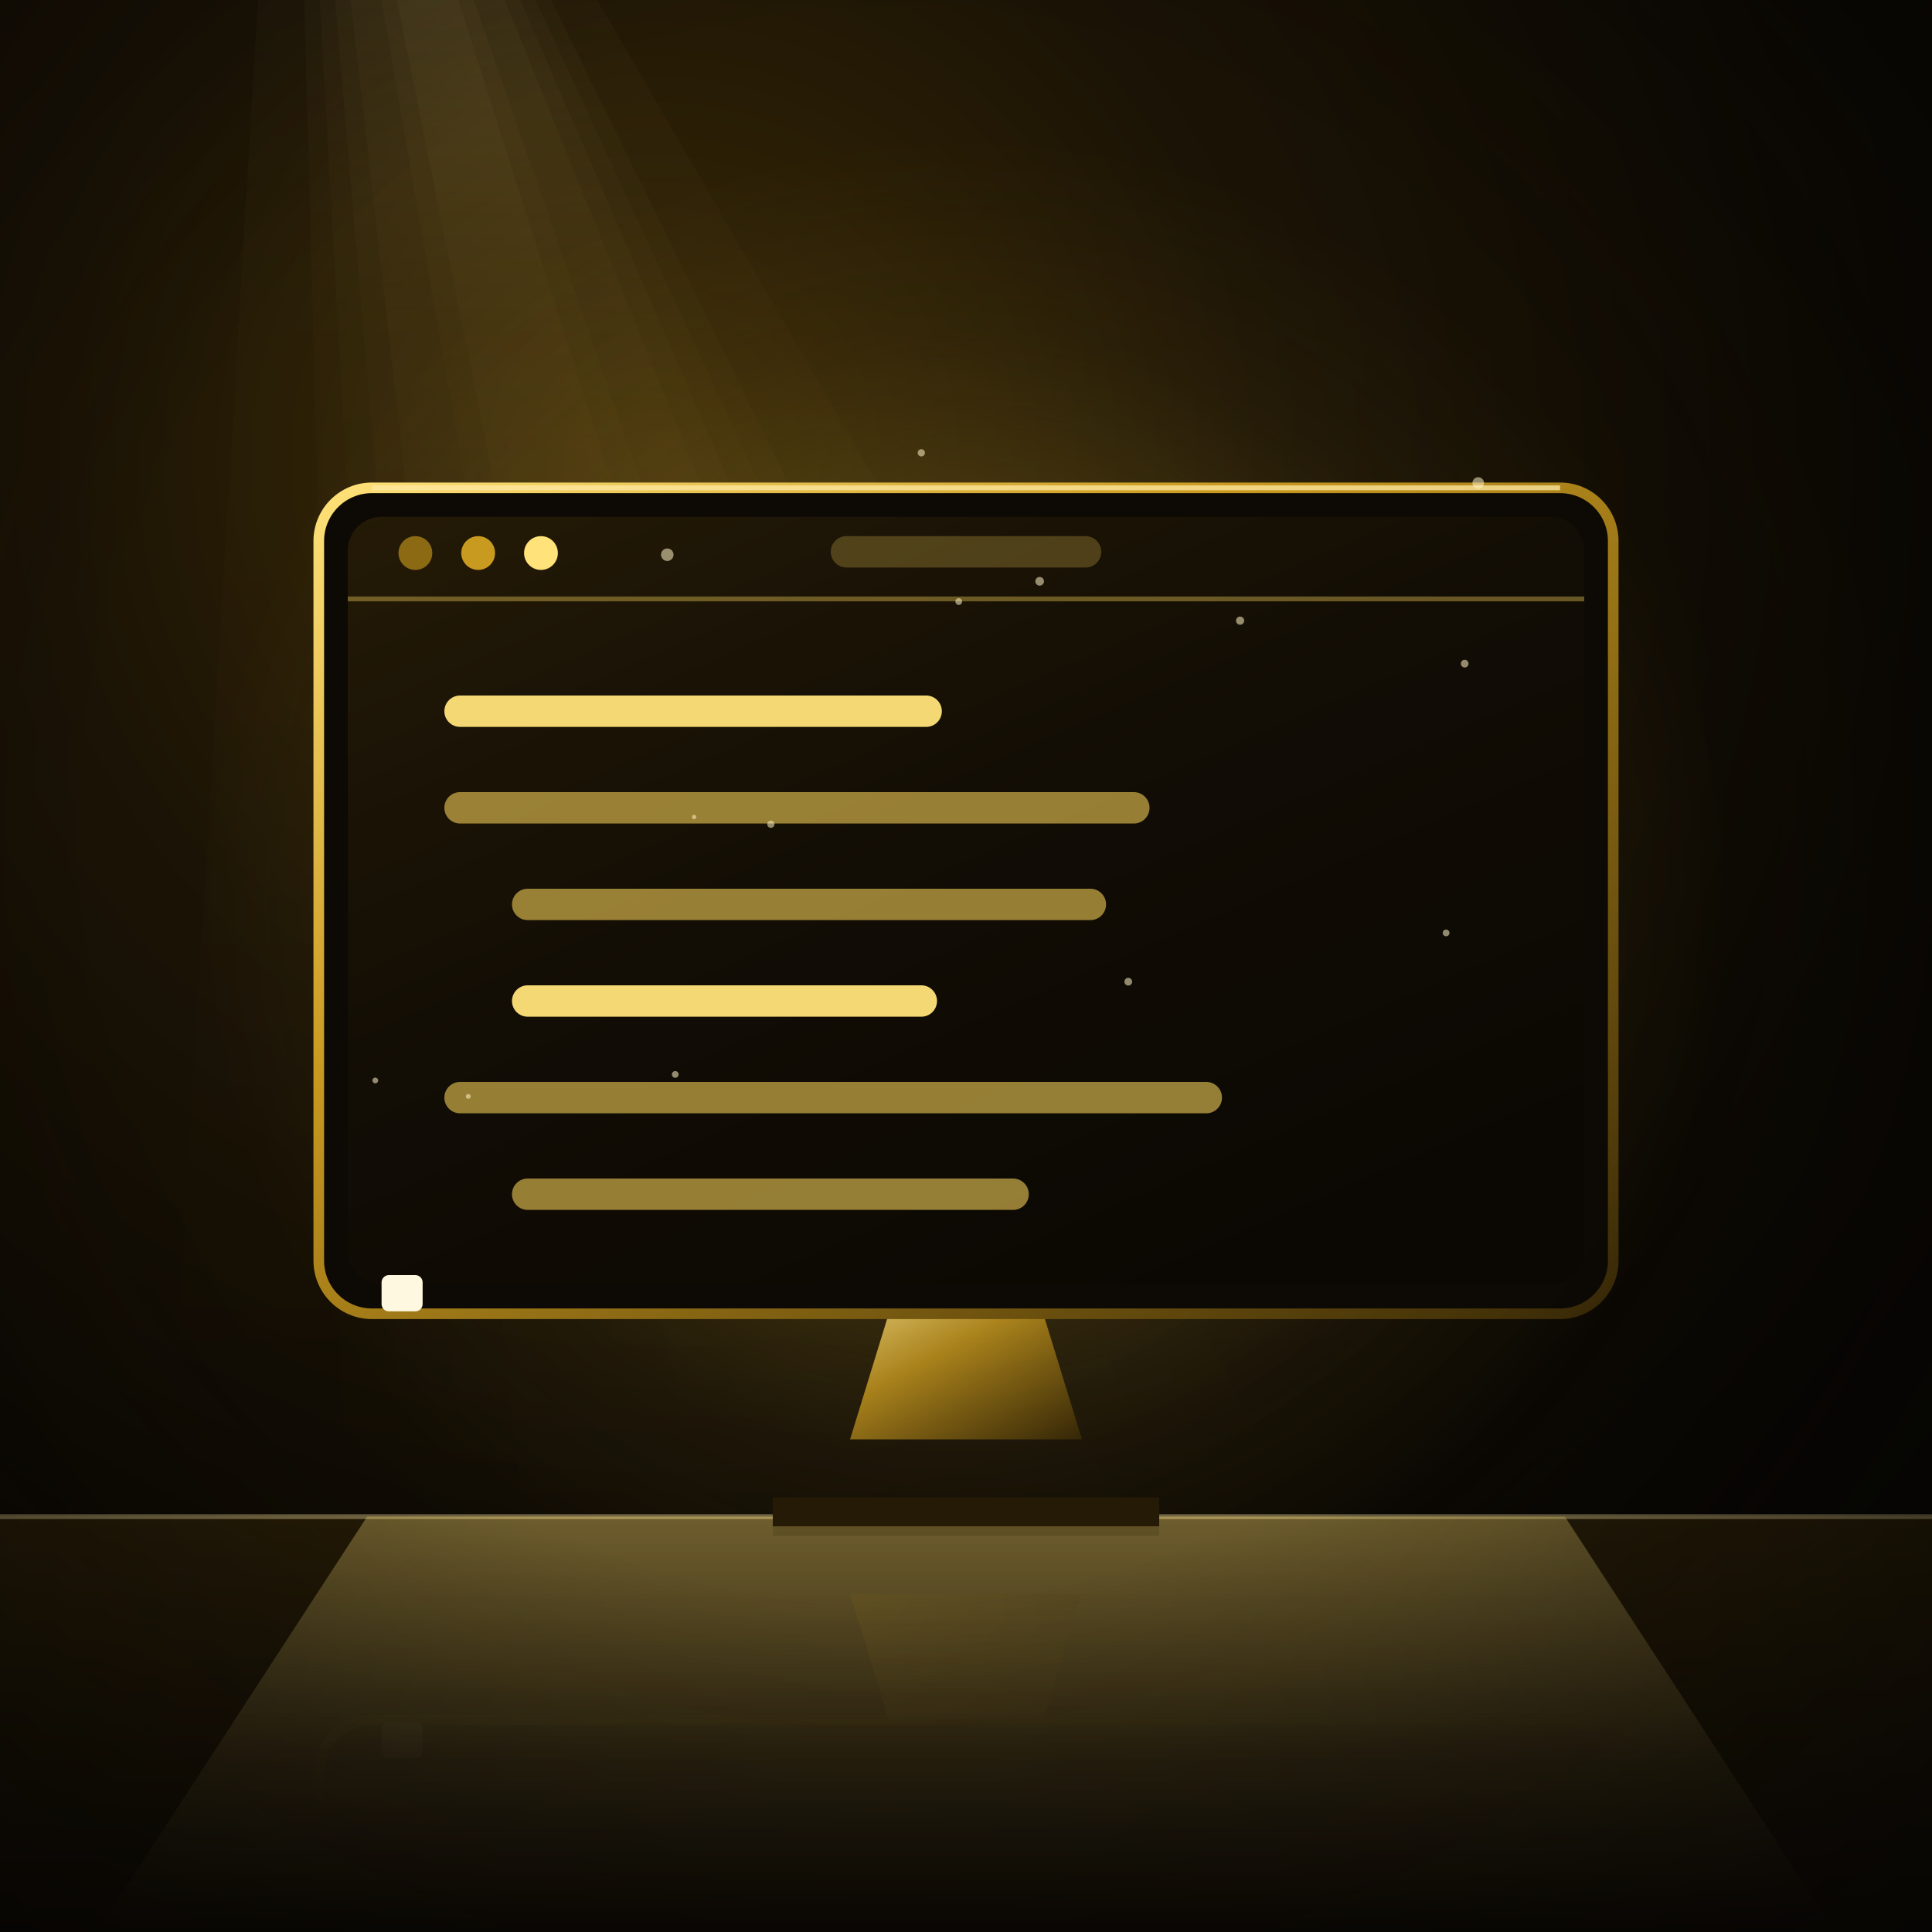
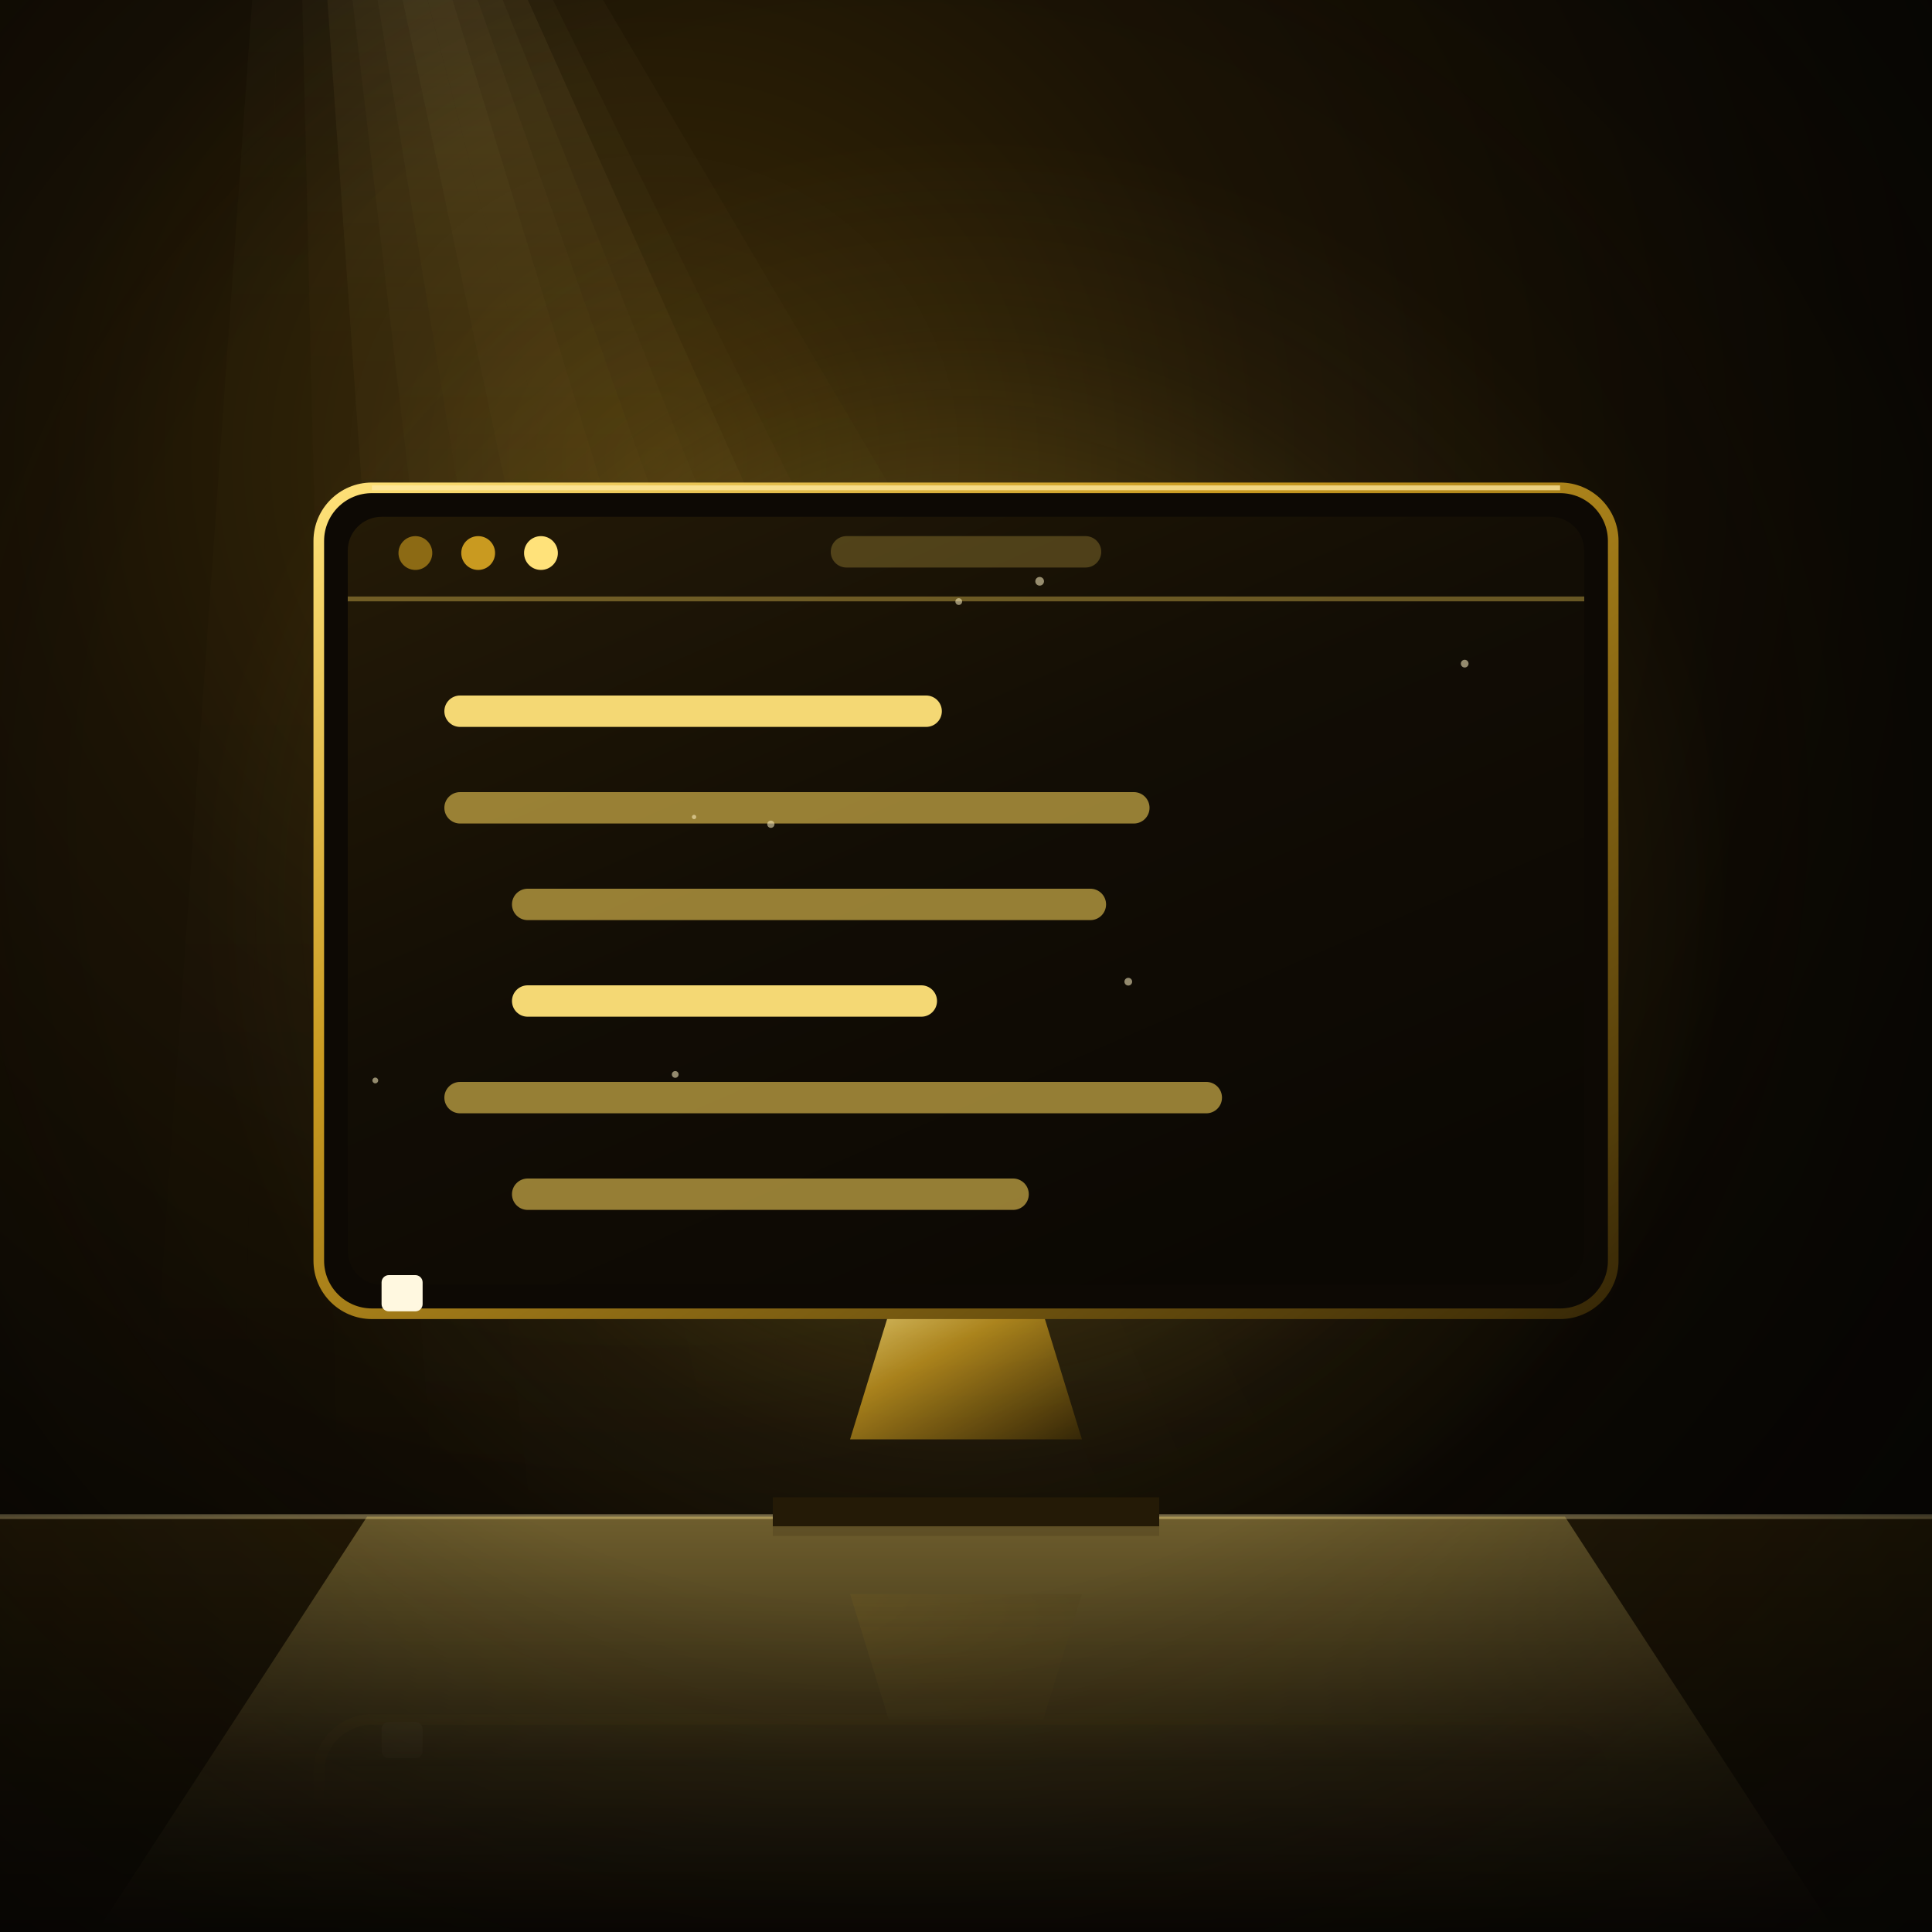
<svg xmlns="http://www.w3.org/2000/svg" viewBox="0 0 800 800" width="800" height="800" aria-hidden="true">
  <defs>
    <radialGradient id="sky" cx=".34" cy=".24" r=".92">
      <stop offset="0" stop-color="#3a2a06" />
      <stop offset=".34" stop-color="#1b1305" />
      <stop offset=".72" stop-color="#0b0803" />
      <stop offset="1" stop-color="#050403" />
    </radialGradient>
    <linearGradient id="beam" x1="0" y1="0" x2="0" y2="1">
      <stop offset="0" stop-color="#fff1c4" stop-opacity=".46" />
      <stop offset=".42" stop-color="#ffd766" stop-opacity=".15" />
      <stop offset="1" stop-color="#ffd766" stop-opacity="0" />
    </linearGradient>
    <radialGradient id="halo">
      <stop offset="0" stop-color="#fff2c8" stop-opacity=".5" />
      <stop offset=".38" stop-color="#e9c552" stop-opacity=".2" />
      <stop offset=".74" stop-color="#d4af37" stop-opacity=".05" />
      <stop offset="1" stop-color="#d4af37" stop-opacity="0" />
    </radialGradient>
    <linearGradient id="brass" x1="0" y1="0" x2="1" y2="1">
      <stop offset="0" stop-color="#ffe27a" />
      <stop offset=".35" stop-color="#c99a20" />
      <stop offset=".62" stop-color="#8c6a14" />
      <stop offset="1" stop-color="#3a2a06" />
    </linearGradient>
    <linearGradient id="near" x1="0" y1="0" x2="0" y2="1">
      <stop offset="0" stop-color="#241a06" />
      <stop offset="1" stop-color="#0b0803" />
    </linearGradient>
    <radialGradient id="vig" cx=".46" cy=".42" r=".78">
      <stop offset=".52" stop-color="#050403" stop-opacity="0" />
      <stop offset="1" stop-color="#050403" stop-opacity=".7" />
    </radialGradient>
    <linearGradient id="glass" x1="0" y1="0" x2=".7" y2="1">
      <stop offset="0" stop-color="#241a06" />
      <stop offset=".5" stop-color="#120d05" />
      <stop offset="1" stop-color="#0b0803" />
    </linearGradient>
    <linearGradient id="spill" x1="0" y1="0" x2="0" y2="1">
      <stop offset="0" stop-color="#ffe27a" stop-opacity=".34" />
      <stop offset=".6" stop-color="#ffe27a" stop-opacity=".08" />
      <stop offset="1" stop-color="#ffe27a" stop-opacity="0" />
    </linearGradient>
  </defs>
  <style>
.mote{animation-name:mote;animation-timing-function:ease-in-out;animation-iteration-count:infinite;animation-direction:alternate}
.glow{transform-box:fill-box;transform-origin:center;animation:glow 6s ease-in-out infinite alternate}
@keyframes mote{from{transform:translateY(9px);opacity:.14}to{transform:translateY(-13px);opacity:.85}}
@keyframes glow{from{opacity:.68;transform:scale(.97)}to{opacity:1;transform:scale(1.04)}}
.ln{transform-box:fill-box;transform-origin:left center;animation:ln 6s ease-out infinite}
.cur{animation:cur 1.1s steps(1) infinite}
@keyframes ln{0%{transform:scaleX(0)}10%{transform:scaleX(1)}100%{transform:scaleX(1)}}
@keyframes cur{0%,50%{opacity:1}51%,100%{opacity:.1}}</style>
  <rect width="800" height="800" fill="url(#sky)" />
  <g fill="url(#beam)">
-     <path d="M120 -220L20 628L44.6 628Z" opacity="0" />
-     <path d="M120 -220L44.6 628L69.2 628Z" opacity="0" />
-     <path d="M120 -220L69.2 628L93.8 628Z" opacity="0.1" />
-     <path d="M120 -220L93.8 628L118.5 628Z" opacity="0.1" />
-     <path d="M120 -220L118.5 628L143.1 628Z" opacity="0.1" />
-     <path d="M120 -220L143.1 628L167.7 628Z" opacity="0.2" />
-     <path d="M120 -220L167.7 628L192.3 628Z" opacity="0.3" />
-     <path d="M120 -220L192.3 628L216.9 628Z" opacity="0.4" />
-     <path d="M120 -220L216.9 628L241.5 628Z" opacity="0.5" />
-     <path d="M120 -220L241.5 628L266.2 628Z" opacity="0.5" />
-     <path d="M120 -220L266.2 628L290.8 628Z" opacity="0.6" />
-     <path d="M120 -220L290.8 628L315.4 628Z" opacity="0.7" />
-     <path d="M120 -220L315.4 628L340 628Z" opacity="0.7" />
-     <path d="M120 -220L340 628L364.6 628Z" opacity="0.7" />
-     <path d="M120 -220L364.6 628L389.2 628Z" opacity="0.7" />
-     <path d="M120 -220L389.2 628L413.8 628Z" opacity="0.6" />
-     <path d="M120 -220L413.8 628L438.5 628Z" opacity="0.5" />
-     <path d="M120 -220L438.5 628L463.1 628Z" opacity="0.5" />
-     <path d="M120 -220L463.1 628L487.7 628Z" opacity="0.4" />
-     <path d="M120 -220L487.7 628L512.3 628Z" opacity="0.3" />
-     <path d="M120 -220L512.3 628L536.9 628Z" opacity="0.2" />
-     <path d="M120 -220L536.9 628L561.5 628Z" opacity="0.1" />
-     <path d="M120 -220L561.5 628L586.2 628Z" opacity="0.1" />
-     <path d="M120 -220L586.2 628L610.8 628Z" opacity="0.1" />
-     <path d="M120 -220L610.8 628L635.4 628Z" opacity="0" />
-     <path d="M120 -220L635.4 628L660 628Z" opacity="0" />
+     <path d="M120 -220L20 628L60 628Z" opacity="0" />
+     <path d="M120 -220L60 628L100 628Z" opacity="0.1" />
+     <path d="M120 -220L100 628L140 628Z" opacity="0.1" />
+     <path d="M120 -220L140 628L180 628Z" opacity="0.2" />
+     <path d="M120 -220L180 628L220 628Z" opacity="0.4" />
+     <path d="M120 -220L220 628L260 628Z" opacity="0.5" />
+     <path d="M120 -220L260 628L300 628Z" opacity="0.6" />
+     <path d="M120 -220L300 628L340 628Z" opacity="0.7" />
+     <path d="M120 -220L340 628L380 628Z" opacity="0.7" />
+     <path d="M120 -220L380 628L420 628Z" opacity="0.6" />
+     <path d="M120 -220L420 628L460 628Z" opacity="0.5" />
+     <path d="M120 -220L460 628L500 628Z" opacity="0.4" />
+     <path d="M120 -220L500 628L540 628Z" opacity="0.2" />
+     <path d="M120 -220L540 628L580 628Z" opacity="0.1" />
+     <path d="M120 -220L580 628L620 628Z" opacity="0.1" />
+     <path d="M120 -220L620 628L660 628Z" opacity="0" />
  </g>
  <g transform="translate(400 373)">
    <circle class="glow" r="316" fill="url(#halo)" />
  </g>
  <rect x="0" y="628" width="800" height="172" fill="url(#near)" />
  <path d="M0 628H800" stroke="#ffe9a3" stroke-width="2" opacity=".4" />
  <path d="M152 628L40 800H760L648 628Z" fill="url(#spill)" />
  <defs>
    <linearGradient id="gmr1" x1="0" y1="628" x2="0" y2="748" gradientUnits="userSpaceOnUse">
      <stop offset="0" stop-color="#fff" stop-opacity=".9" />
      <stop offset=".55" stop-color="#fff" stop-opacity=".22" />
      <stop offset="1" stop-color="#fff" stop-opacity="0" />
    </linearGradient>
    <mask id="mr1" maskUnits="userSpaceOnUse" x="0" y="628" width="800" height="120">
      <rect x="0" y="628" width="800" height="120" fill="url(#gmr1)" />
    </mask>
  </defs>
  <g mask="url(#mr1)" opacity="0.2">
    <g transform="translate(0 1256) scale(1 -1)">
      <rect x="132" y="202" width="536" height="342" rx="22" fill="#0d0904" stroke="url(#brass)" stroke-width="4.4" />
      <path d="M154 202h492" stroke="#ffe9a3" stroke-width="2" opacity=".75" />
      <rect x="144" y="214" width="512" height="318" rx="14" fill="url(#glass)" />
      <path d="M144 248h512" stroke="#e9c552" stroke-width="2" opacity=".4" />
      <circle cx="172" cy="229" r="7" fill="#8c6a14" />
      <circle cx="198" cy="229" r="7" fill="#c99a20" />
      <circle cx="224" cy="229" r="7" fill="#ffe27a" />
      <rect x="344" y="222" width="112" height="13" rx="6.5" fill="#e9c552" opacity=".26" />
      <rect class="ln" x="184" y="288" width="206" height="13" rx="6.5" fill="#ffe27a" opacity=".95" style="animation-delay:-6s" />
      <rect class="ln" x="184" y="328" width="292" height="13" rx="6.5" fill="#e9c552" opacity=".62" style="animation-delay:-5.6s" />
      <rect class="ln" x="212" y="368" width="246" height="13" rx="6.5" fill="#e9c552" opacity=".62" style="animation-delay:-5.1s" />
      <rect class="ln" x="212" y="408" width="176" height="13" rx="6.5" fill="#ffe27a" opacity=".95" style="animation-delay:-4.7s" />
      <rect class="ln" x="184" y="448" width="322" height="13" rx="6.5" fill="#e9c552" opacity=".62" style="animation-delay:-4.2s" />
      <rect class="ln" x="212" y="488" width="214" height="13" rx="6.5" fill="#e9c552" opacity=".62" style="animation-delay:-3.8s" />
      <rect class="cur" x="158" y="528" width="17" height="15" rx="3" fill="#fff8e0" />
      <path d="M368 544h64l16 52h-96Z" fill="url(#brass)" opacity=".8" />
      <path d="M320 620h160v12H320Z" fill="#241a06" />
    </g>
  </g>
  <g>
    <path d="M368 544h64l16 52h-96Z" fill="url(#brass)" opacity=".8" />
    <path d="M320 620h160v12H320Z" fill="#241a06" />
    <rect x="132" y="202" width="536" height="342" rx="22" fill="#0d0904" stroke="url(#brass)" stroke-width="4.4" />
    <path d="M154 202h492" stroke="#ffe9a3" stroke-width="2" opacity=".75" />
    <rect x="144" y="214" width="512" height="318" rx="14" fill="url(#glass)" />
    <path d="M144 248h512" stroke="#e9c552" stroke-width="2" opacity=".4" />
    <circle cx="172" cy="229" r="7" fill="#8c6a14" />
    <circle cx="198" cy="229" r="7" fill="#c99a20" />
    <circle cx="224" cy="229" r="7" fill="#ffe27a" />
    <rect x="344" y="222" width="112" height="13" rx="6.5" fill="#e9c552" opacity=".26" />
    <rect class="ln" x="184" y="288" width="206" height="13" rx="6.5" fill="#ffe27a" opacity=".95" style="animation-delay:-6s" />
    <rect class="ln" x="184" y="328" width="292" height="13" rx="6.5" fill="#e9c552" opacity=".62" style="animation-delay:-5.6s" />
    <rect class="ln" x="212" y="368" width="246" height="13" rx="6.5" fill="#e9c552" opacity=".62" style="animation-delay:-5.1s" />
    <rect class="ln" x="212" y="408" width="176" height="13" rx="6.5" fill="#ffe27a" opacity=".95" style="animation-delay:-4.7s" />
    <rect class="ln" x="184" y="448" width="322" height="13" rx="6.5" fill="#e9c552" opacity=".62" style="animation-delay:-4.2s" />
    <rect class="ln" x="212" y="488" width="214" height="13" rx="6.5" fill="#e9c552" opacity=".62" style="animation-delay:-3.8s" />
    <rect class="cur" x="158" y="528" width="17" height="15" rx="3" fill="#fff8e0" />
  </g>
  <g fill="#fff3c4" opacity=".55">
    <circle class="mote" cx="397" cy="249.1" r="1.4" style="animation-duration:5.9s;animation-delay:-3.2s" />
    <circle class="mote" cx="279.6" cy="444.9" r="1.4" style="animation-duration:4.4s;animation-delay:-1.1s" />
    <circle class="mote" cx="155.4" cy="447.4" r="1.2" style="animation-duration:4.9s;animation-delay:-4.8s" />
    <circle class="mote" cx="319.2" cy="341.3" r="1.5" style="animation-duration:6.3s;animation-delay:-5s" />
    <circle class="mote" cx="467.2" cy="406.5" r="1.6" style="animation-duration:5.9s;animation-delay:-5.7s" />
    <circle class="mote" cx="430.5" cy="240.7" r="1.8" style="animation-duration:5s;animation-delay:-0.6s" />
    <circle class="mote" cx="606.5" cy="274.8" r="1.6" style="animation-duration:6.5s;animation-delay:-4.1s" />
    <circle class="mote" cx="287.4" cy="338.3" r="0.9" style="animation-duration:8.3s;animation-delay:-4.9s" />
-     <circle class="mote" cx="513.5" cy="257" r="1.7" style="animation-duration:5.7s;animation-delay:-3.3s" />
-     <circle class="mote" cx="193.9" cy="454" r="1" style="animation-duration:5.8s;animation-delay:-3.9s" />
-     <circle class="mote" cx="612.1" cy="200" r="2.4" style="animation-duration:7.2s;animation-delay:-4.4s" />
-     <circle class="mote" cx="381.5" cy="187.5" r="1.5" style="animation-duration:9s;animation-delay:-3.4s" />
-     <circle class="mote" cx="598.8" cy="386.3" r="1.4" style="animation-duration:6.8s;animation-delay:-1.6s" />
-     <circle class="mote" cx="276.3" cy="229.7" r="2.6" style="animation-duration:6s;animation-delay:-4.2s" />
  </g>
  <rect width="800" height="800" fill="url(#vig)" />
</svg>
